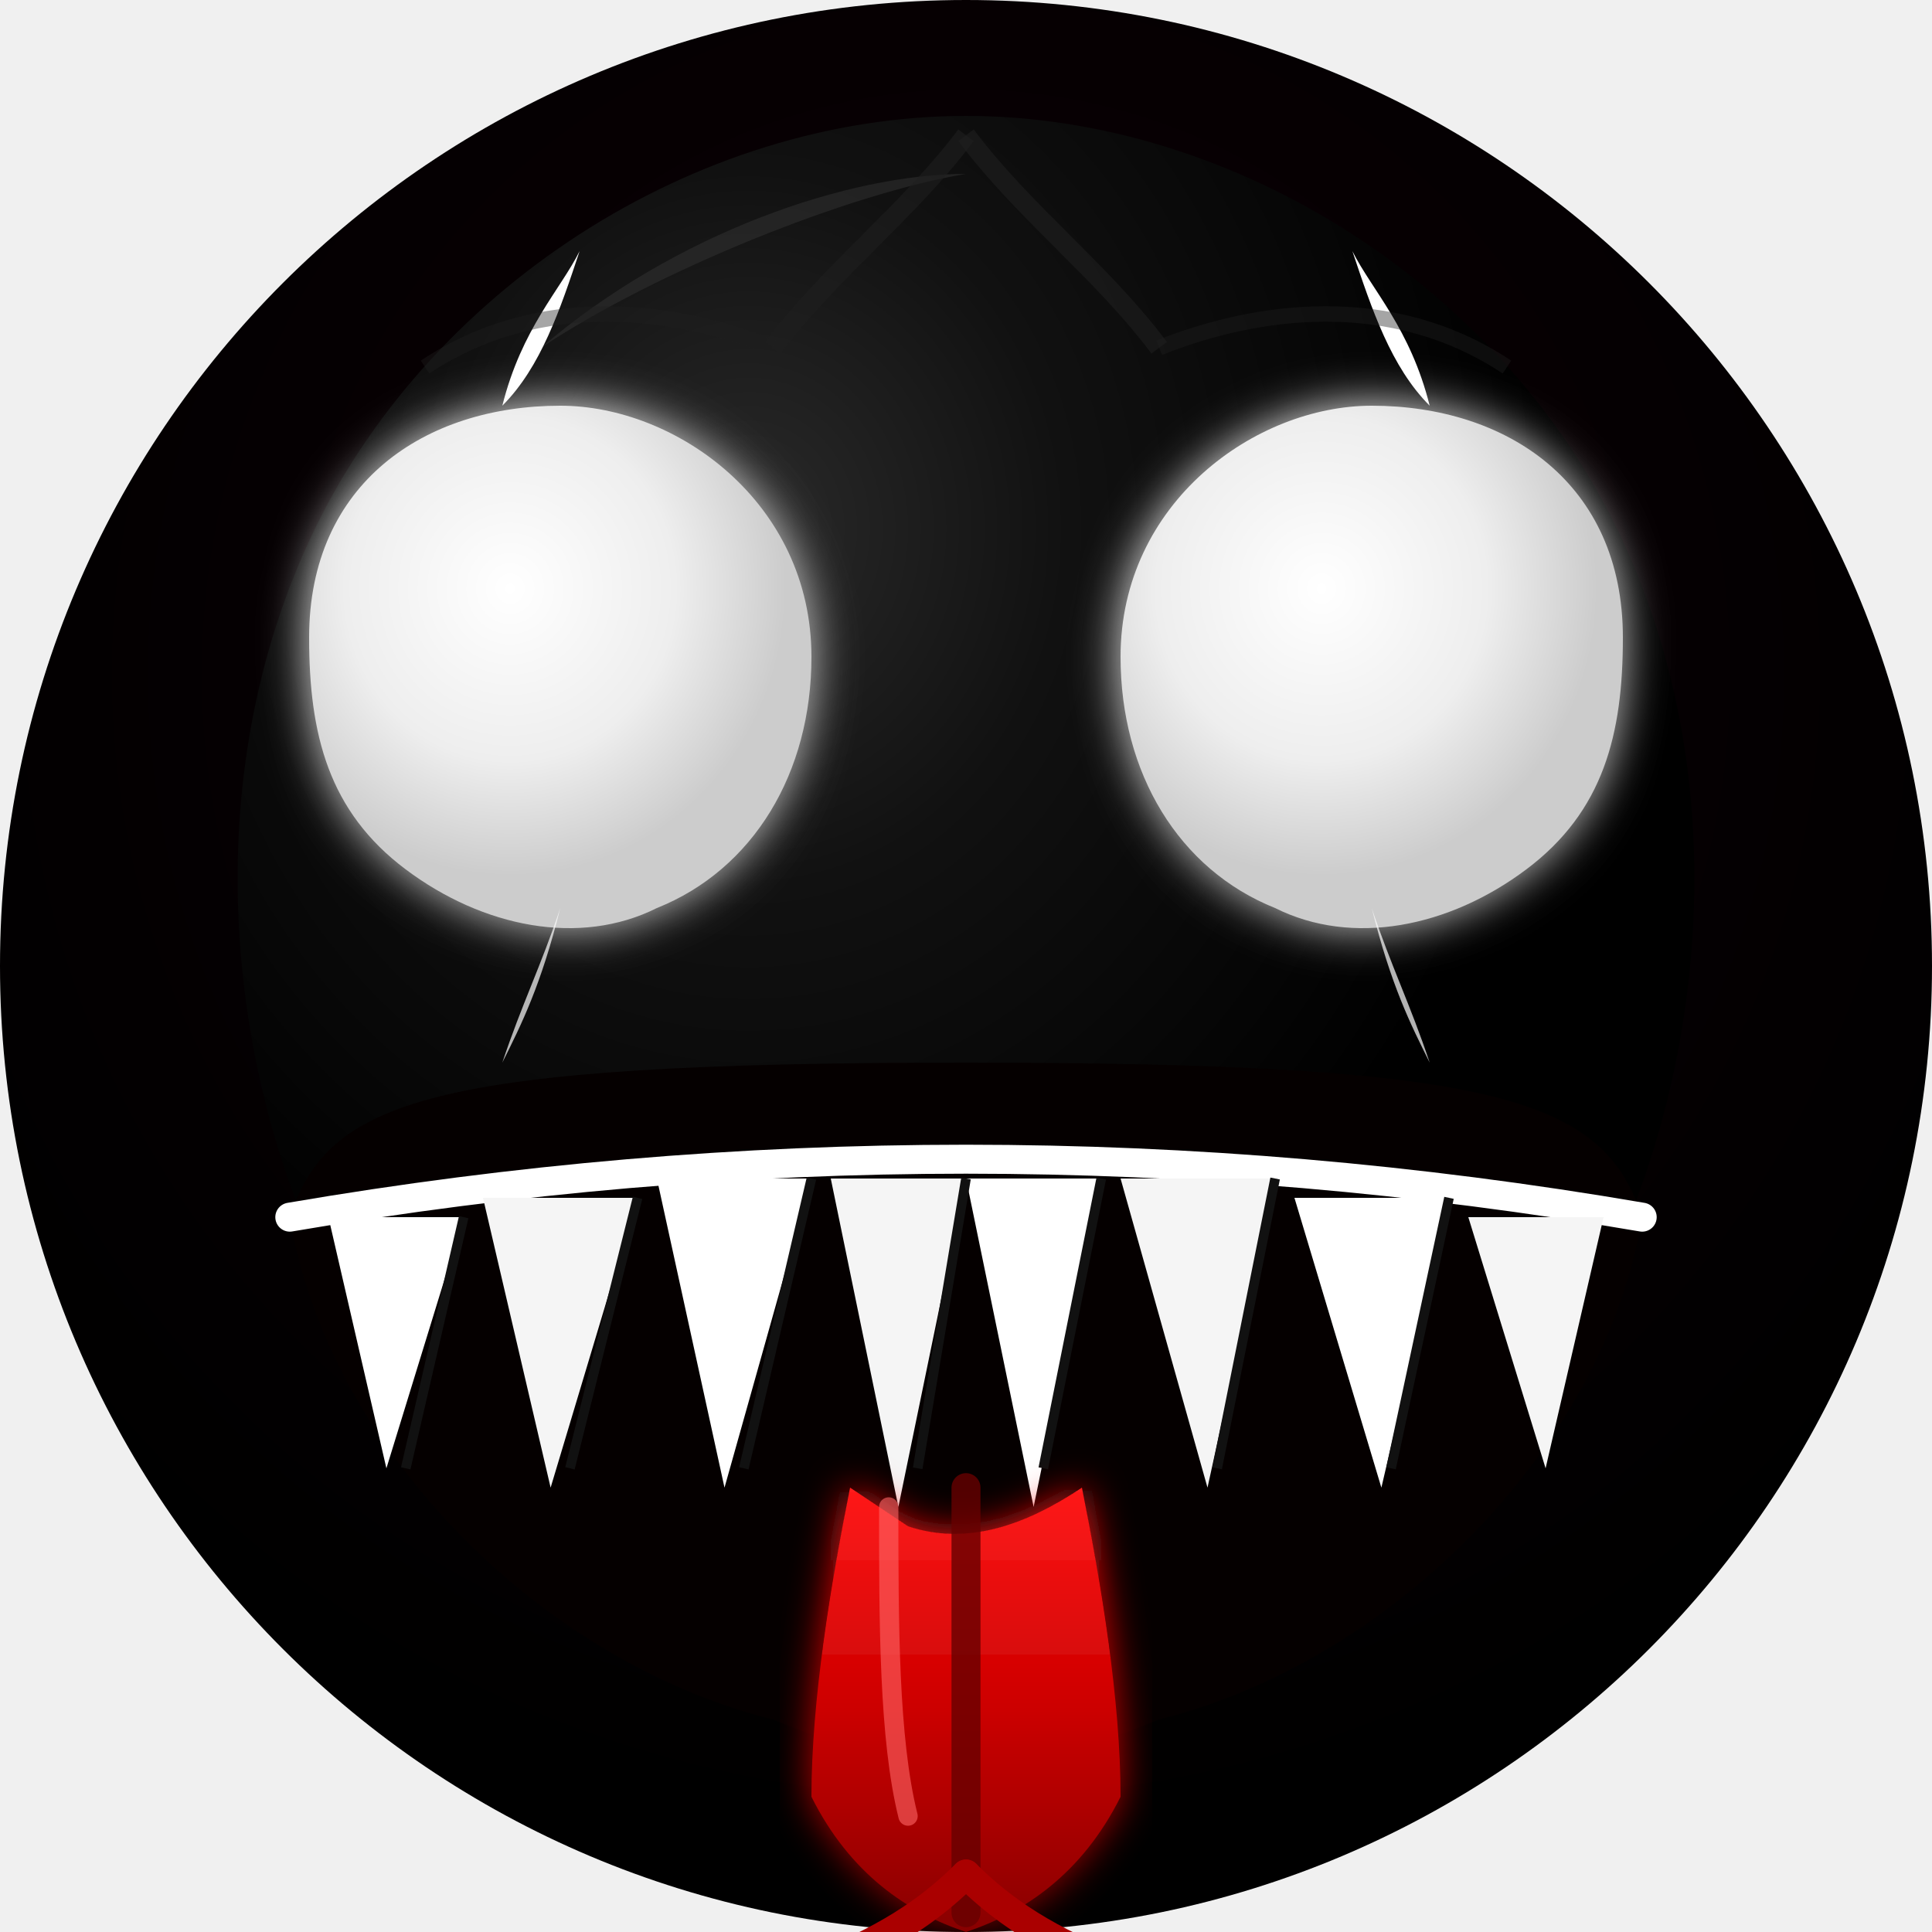
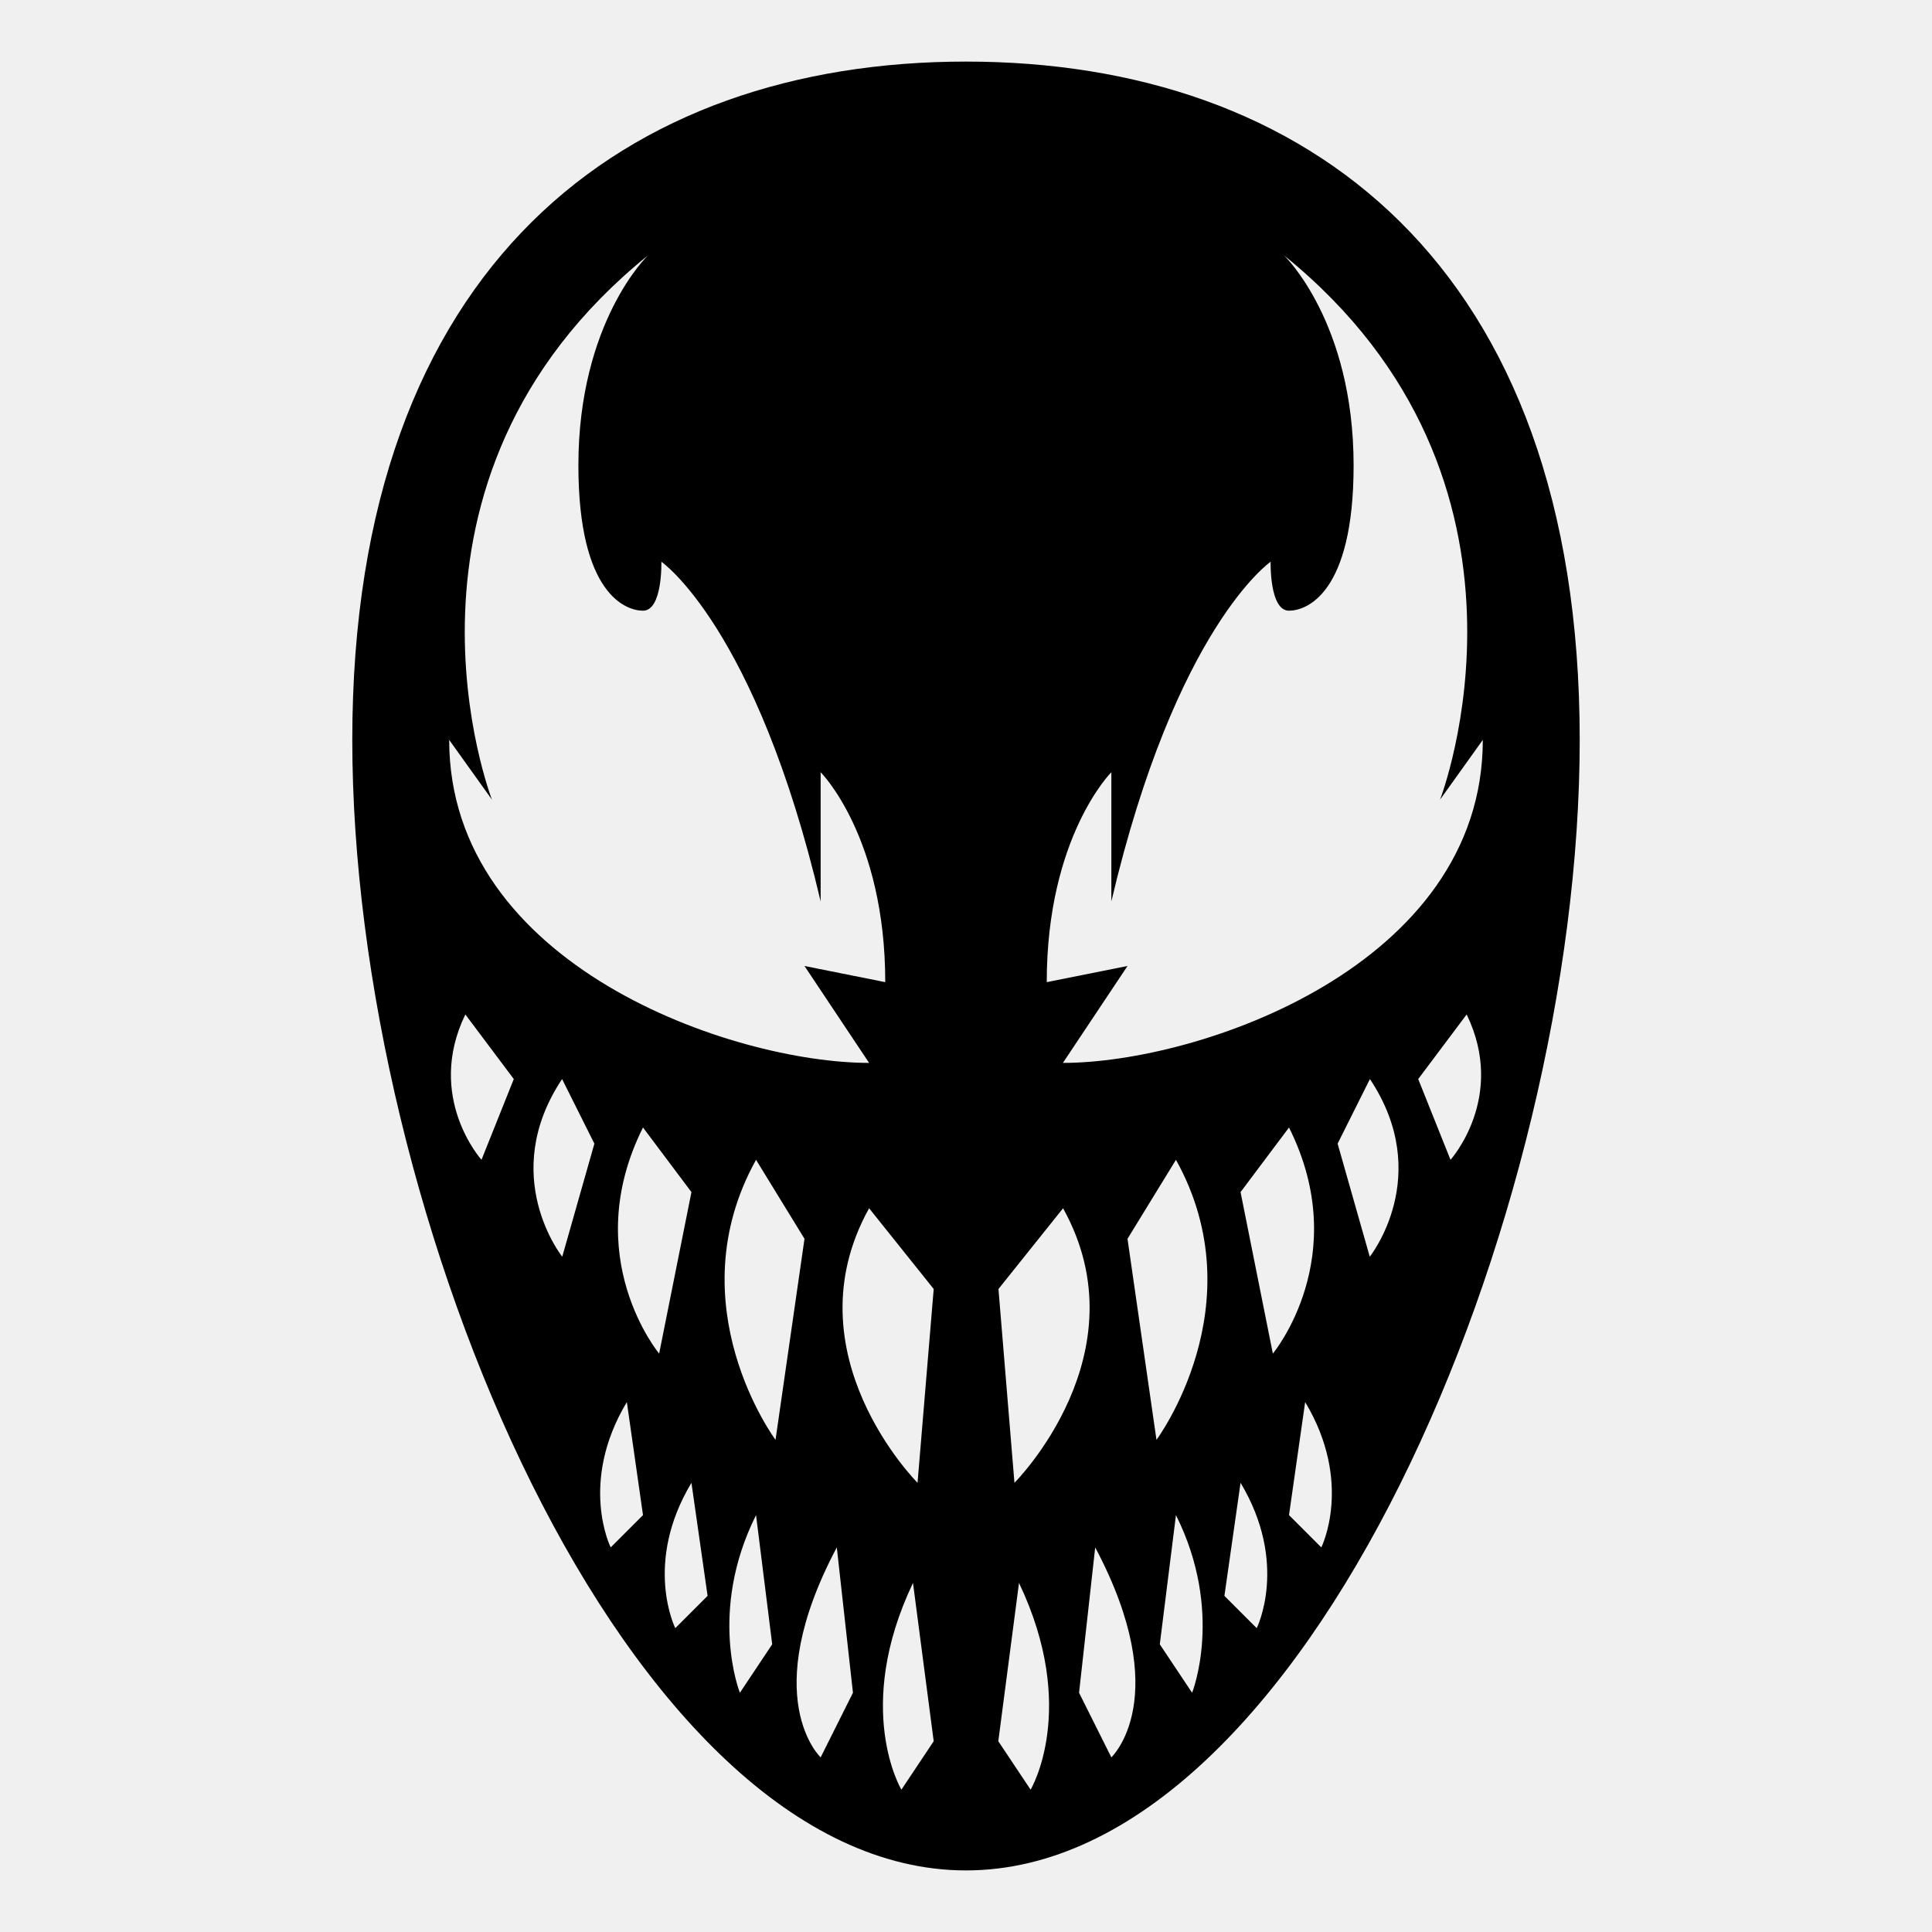
- <svg xmlns="http://www.w3.org/2000/svg" viewBox="0 0 100 100">
-   <defs>
-     <radialGradient id="bg" cx="50%" cy="35%" r="60%">
-       <stop offset="0%" stop-color="#0d0005" />
-       <stop offset="100%" stop-color="#000000" />
-     </radialGradient>
-     <radialGradient id="headShine" cx="35%" cy="25%" r="55%">
-       <stop offset="0%" stop-color="#2a2a2a" />
-       <stop offset="40%" stop-color="#111111" />
-       <stop offset="100%" stop-color="#000000" />
-     </radialGradient>
-     <radialGradient id="eyeShine" cx="40%" cy="35%" r="55%">
-       <stop offset="0%" stop-color="#ffffff" />
-       <stop offset="60%" stop-color="#eeeeee" />
-       <stop offset="100%" stop-color="#cccccc" />
-     </radialGradient>
-     <linearGradient id="tongueGrad" x1="0%" y1="0%" x2="0%" y2="100%">
-       <stop offset="0%" stop-color="#ff1a1a" />
-       <stop offset="50%" stop-color="#cc0000" />
-       <stop offset="100%" stop-color="#880000" />
-     </linearGradient>
-     <filter id="eyeGlow" x="-20%" y="-20%" width="140%" height="140%">
-       <feGaussianBlur in="SourceGraphic" stdDeviation="1.2" result="blur" />
-       <feMerge>
-         <feMergeNode in="blur" />
-         <feMergeNode in="SourceGraphic" />
-       </feMerge>
-     </filter>
-     <filter id="shadow" x="-10%" y="-10%" width="120%" height="120%">
-       <feDropShadow dx="0" dy="2" stdDeviation="2" flood-color="#000000" flood-opacity="0.8" />
-     </filter>
-     <filter id="tongueGlow">
-       <feGaussianBlur in="SourceGraphic" stdDeviation="1" result="blur" />
-       <feMerge>
-         <feMergeNode in="blur" />
-         <feMergeNode in="SourceGraphic" />
-       </feMerge>
-     </filter>
-   </defs>
-   <circle cx="50" cy="50" r="50" fill="url(#bg)" />
-   <path d="     M 50 6     C 64 6, 78 15, 84 28     C 90 41, 88 56, 83 66     C 78 76, 70 83, 62 87     C 57 90, 53 91, 50 91     C 47 91, 43 90, 38 87     C 30 83, 22 76, 17 66     C 12 56, 10 41, 16 28     C 22 15, 36 6, 50 6 Z   " fill="url(#headShine)" />
-   <path d="M 28 18 C 35 12, 44 9, 50 9 C 44 10, 34 14, 28 18 Z" fill="#333333" opacity="0.5" />
-   <path d="     M 16 33     C 16 25, 22 21, 29 21     C 35 21, 42 26, 42 34     C 42 40, 39 45, 34 47     C 30 49, 25 48, 21 45     C 17 42, 16 38, 16 33 Z   " fill="url(#eyeShine)" filter="url(#eyeGlow)" />
-   <path d="M 26 21 C 27 17, 29 15, 30 13 C 29 16, 28 19, 26 21 Z" fill="white" />
-   <path d="M 29 47 C 28 51, 27 53, 26 55 C 27 52, 28 50, 29 47 Z" fill="white" opacity="0.7" />
-   <path d="     M 84 33     C 84 25, 78 21, 71 21     C 65 21, 58 26, 58 34     C 58 40, 61 45, 66 47     C 70 49, 75 48, 79 45     C 83 42, 84 38, 84 33 Z   " fill="url(#eyeShine)" filter="url(#eyeGlow)" />
-   <path d="M 74 21 C 73 17, 71 15, 70 13 C 71 16, 72 19, 74 21 Z" fill="white" />
-   <path d="M 71 47 C 72 51, 73 53, 74 55 C 73 52, 72 50, 71 47 Z" fill="white" opacity="0.7" />
-   <path d="     M 15 63     C 17 57, 22 55, 50 55     C 78 55, 83 57, 85 63     C 83 75, 72 86, 60 89     C 55 91, 52 92, 50 92     C 48 92, 45 91, 40 89     C 28 86, 17 75, 15 63 Z   " fill="#050000" />
-   <path d="M 15 63 Q 50 57 85 63" stroke="white" stroke-width="1.5" fill="none" stroke-linecap="round" />
-   <path d="M 17 63 L 20 76 L 24 63" fill="white" />
-   <path d="M 25 62 L 28.5 77 L 33 62" fill="#f5f5f5" />
-   <path d="M 34 61 L 37.5 77 L 42 61" fill="white" />
-   <path d="M 43 61 L 46.5 78 L 50 61" fill="#f5f5f5" />
-   <path d="M 50 61 L 53.5 78 L 57 61" fill="white" />
-   <path d="M 58 61 L 62.5 77 L 66 61" fill="#f5f5f5" />
-   <path d="M 67 62 L 71.5 77 L 75 62" fill="white" />
-   <path d="M 76 63 L 80 76 L 83 63" fill="#f5f5f5" />
-   <line x1="24" y1="63" x2="21" y2="76" stroke="#111" stroke-width="0.5" />
-   <line x1="33" y1="62" x2="29.5" y2="76" stroke="#111" stroke-width="0.5" />
-   <line x1="42" y1="61" x2="38.5" y2="76" stroke="#111" stroke-width="0.5" />
-   <line x1="50" y1="61" x2="47.5" y2="76" stroke="#111" stroke-width="0.5" />
-   <line x1="57" y1="61" x2="54" y2="76" stroke="#111" stroke-width="0.5" />
-   <line x1="66" y1="61" x2="63" y2="76" stroke="#111" stroke-width="0.5" />
-   <line x1="75" y1="62" x2="72" y2="76" stroke="#111" stroke-width="0.5" />
-   <path d="     M 44 77     C 43 82, 42 88, 42 93     C 44 97, 47 99, 50 100     C 53 99, 56 97, 58 93     C 58 88, 57 82, 56 77     C 53 79, 50 80, 47 79 Z   " fill="url(#tongueGrad)" filter="url(#tongueGlow)" />
-   <line x1="50" y1="77" x2="50" y2="99" stroke="#660000" stroke-width="1.5" stroke-linecap="round" opacity="0.8" />
-   <path d="M 46 78 C 46 84, 46 90, 47 94" stroke="#ff6666" stroke-width="1" fill="none" stroke-linecap="round" opacity="0.6" />
-   <path d="M 50 97 C 47 100, 44 101, 42 102" stroke="#aa0000" stroke-width="1.5" fill="none" stroke-linecap="round" />
-   <path d="M 50 97 C 53 100, 56 101, 58 102" stroke="#aa0000" stroke-width="1.5" fill="none" stroke-linecap="round" />
-   <path d="M 50 7 C 53 11, 57 14, 60 18" stroke="#1e1e1e" stroke-width="1" fill="none" opacity="0.6" />
-   <path d="M 50 7 C 47 11, 43 14, 40 18" stroke="#1e1e1e" stroke-width="1" fill="none" opacity="0.6" />
-   <path d="M 60 18 C 65 16, 72 15, 78 19" stroke="#1e1e1e" stroke-width="0.8" fill="none" opacity="0.4" />
-   <path d="M 40 18 C 35 16, 28 15, 22 19" stroke="#1e1e1e" stroke-width="0.8" fill="none" opacity="0.4" />
+ <svg xmlns="http://www.w3.org/2000/svg" x="0px" y="0px" width="100" height="100" viewBox="0,0,256,256">
+   <g transform="translate(-8.96,-8.96) scale(1.07,1.07)">
+     <g fill="#000000" fill-rule="nonzero" stroke="none" stroke-width="1" stroke-linecap="butt" stroke-linejoin="miter" stroke-miterlimit="10" stroke-dasharray="" stroke-dashoffset="0" font-family="none" font-weight="none" font-size="none" text-anchor="none" style="mix-blend-mode: normal">
+       <g transform="scale(4,4)">
+         <path d="M32,4c-10.513,0 -19,6.237 -19,21c0,14.763 8.487,35 19,35c10.513,0 19,-20.237 19,-35c0,-14.763 -8.487,-21 -19,-21zM17,38c0,0 -1.743,-1.936 -0.5,-4.5l1.5,2zM16,25l1.324,1.85c0,0 -3.824,-9.85 4.83,-16.85c0,0 -2.154,2.055 -2.154,6.5c0,4 1.477,4.5 2,4.5c0.61,0 0.569,-1.515 0.569,-1.515c0,0 2.931,2.015 4.931,10.515v-4c0,0 2,2 2,6.5l-2.5,-0.5c0,0 0,0 2,3c-4.216,0 -13,-3 -13,-10zM19.5,41c0,0 -2,-2.5 -0.005,-5.5l1,2zM21,50c0,0 -1,-2 0.5,-4.5l0.5,3.5zM22,37l1.5,2l-1,5c0,-0.001 -2.5,-3 -0.5,-7zM23,52.5c0,0.001 -1,-2 0.5,-4.5l0.5,3.5zM25,54.5c0,0.001 -1,-2.5 0.5,-5.5l0.5,4zM25.5,38l1.5,2.446l-0.897,6.224c0,-0.001 -3.103,-4.17 -0.603,-8.67zM27.5,56.5c0,0 -1.97,-1.846 0.5,-6.5l0.5,4.5zM30,57.5c0,0 -1.5,-2.5 0.359,-6.4l0.641,4.9zM30.5,48c-0.001,-0.001 -4,-4 -1.5,-8.5l2,2.5zM34,57.5l-1,-1.5l0.641,-4.9c1.859,3.9 0.359,6.4 0.359,6.4zM33.005,42l2,-2.5c2.5,4.5 -1.504,8.499 -1.505,8.5zM36.5,56.5l-1,-2l0.5,-4.5c2.47,4.654 0.5,6.5 0.5,6.5zM39,54.5l-1,-1.5l0.5,-4c1.5,3 0.5,5.501 0.5,5.5zM37.897,46.67l-0.897,-6.224l1.5,-2.446c2.5,4.5 -0.603,8.669 -0.603,8.67zM41,52.5l-1,-1l0.5,-3.5c1.5,2.5 0.5,4.501 0.5,4.5zM40.5,39l1.5,-2c2,4 -0.5,6.999 -0.5,7zM43,50l-1,-1l0.5,-3.5c1.5,2.5 0.5,4.5 0.5,4.5zM44.5,41l-0.995,-3.5l1,-2c1.995,3 -0.005,5.5 -0.005,5.5zM35,35c2,-3 2,-3 2,-3l-2.5,0.5c0,-4.5 2,-6.5 2,-6.5v4c2,-8.5 4.931,-10.515 4.931,-10.515c0,0 -0.041,1.515 0.569,1.515c0.523,0 2,-0.5 2,-4.5c0,-4.445 -2.154,-6.5 -2.154,-6.5c8.654,7 4.83,16.85 4.83,16.85l1.324,-1.85c0,7 -8.784,10 -13,10zM47,38l-1,-2.5l1.5,-2c1.243,2.564 -0.5,4.5 -0.5,4.5z" />
+       </g>
+     </g>
+   </g>
</svg>
